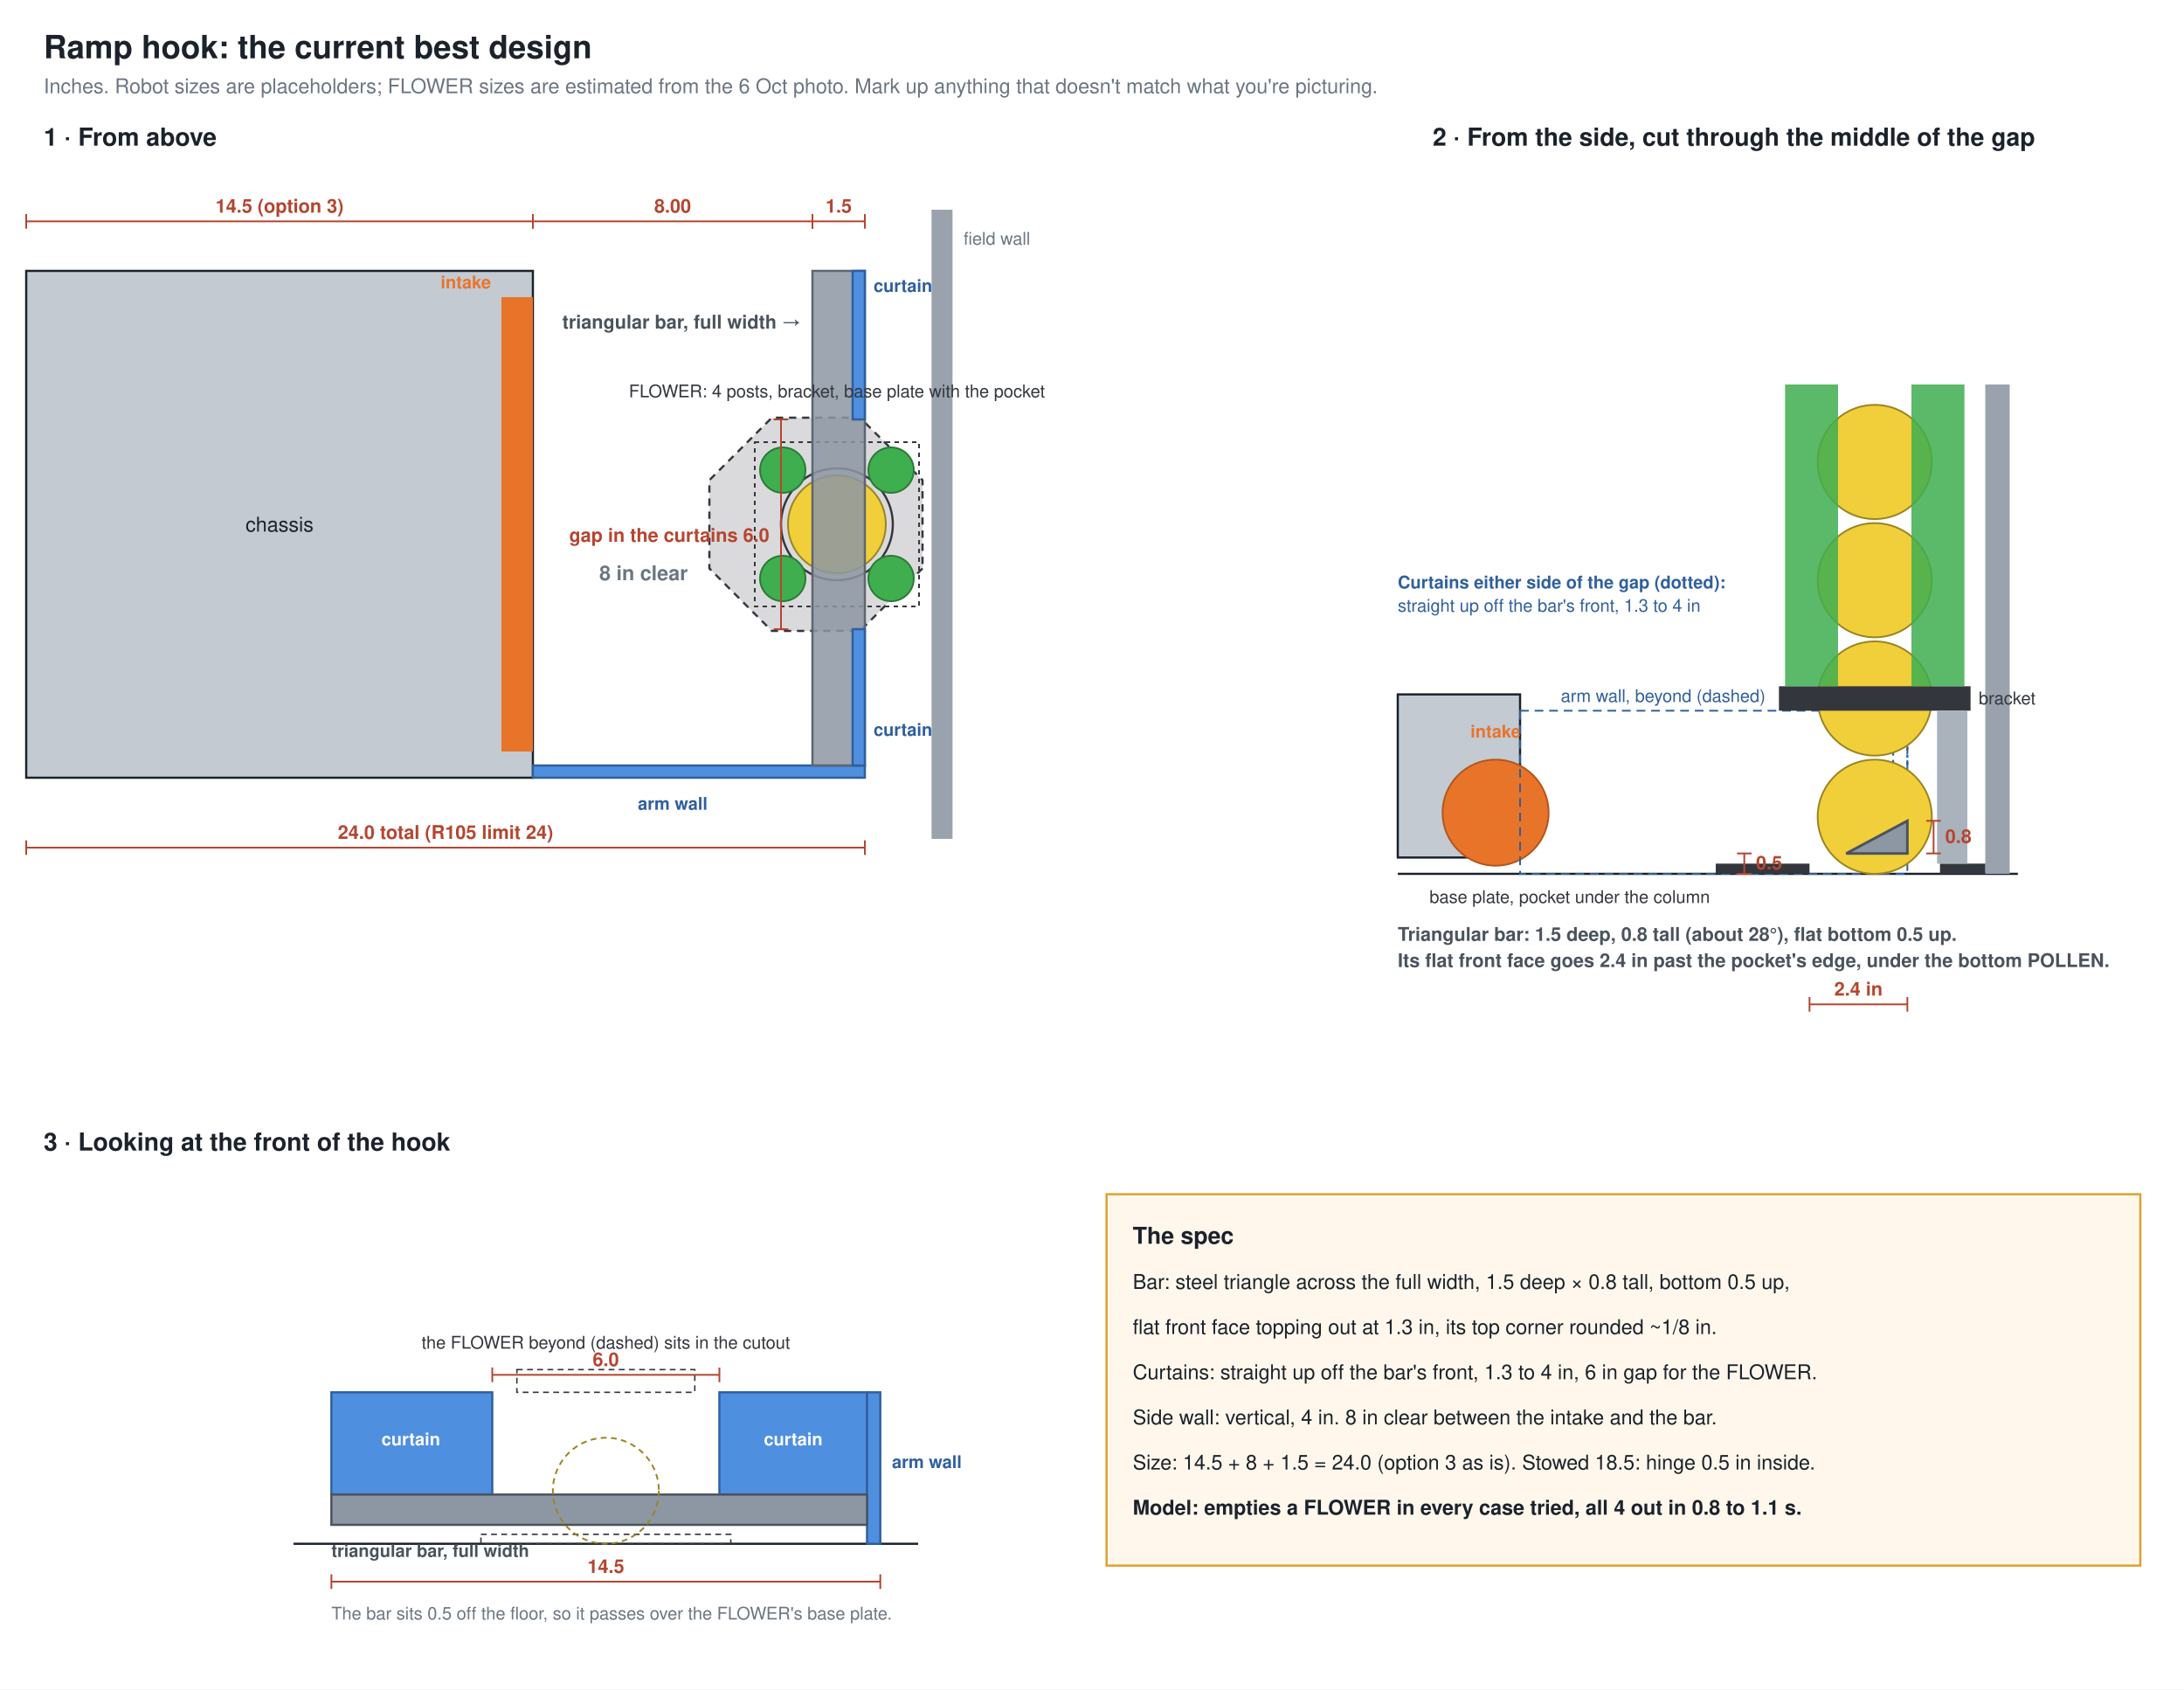
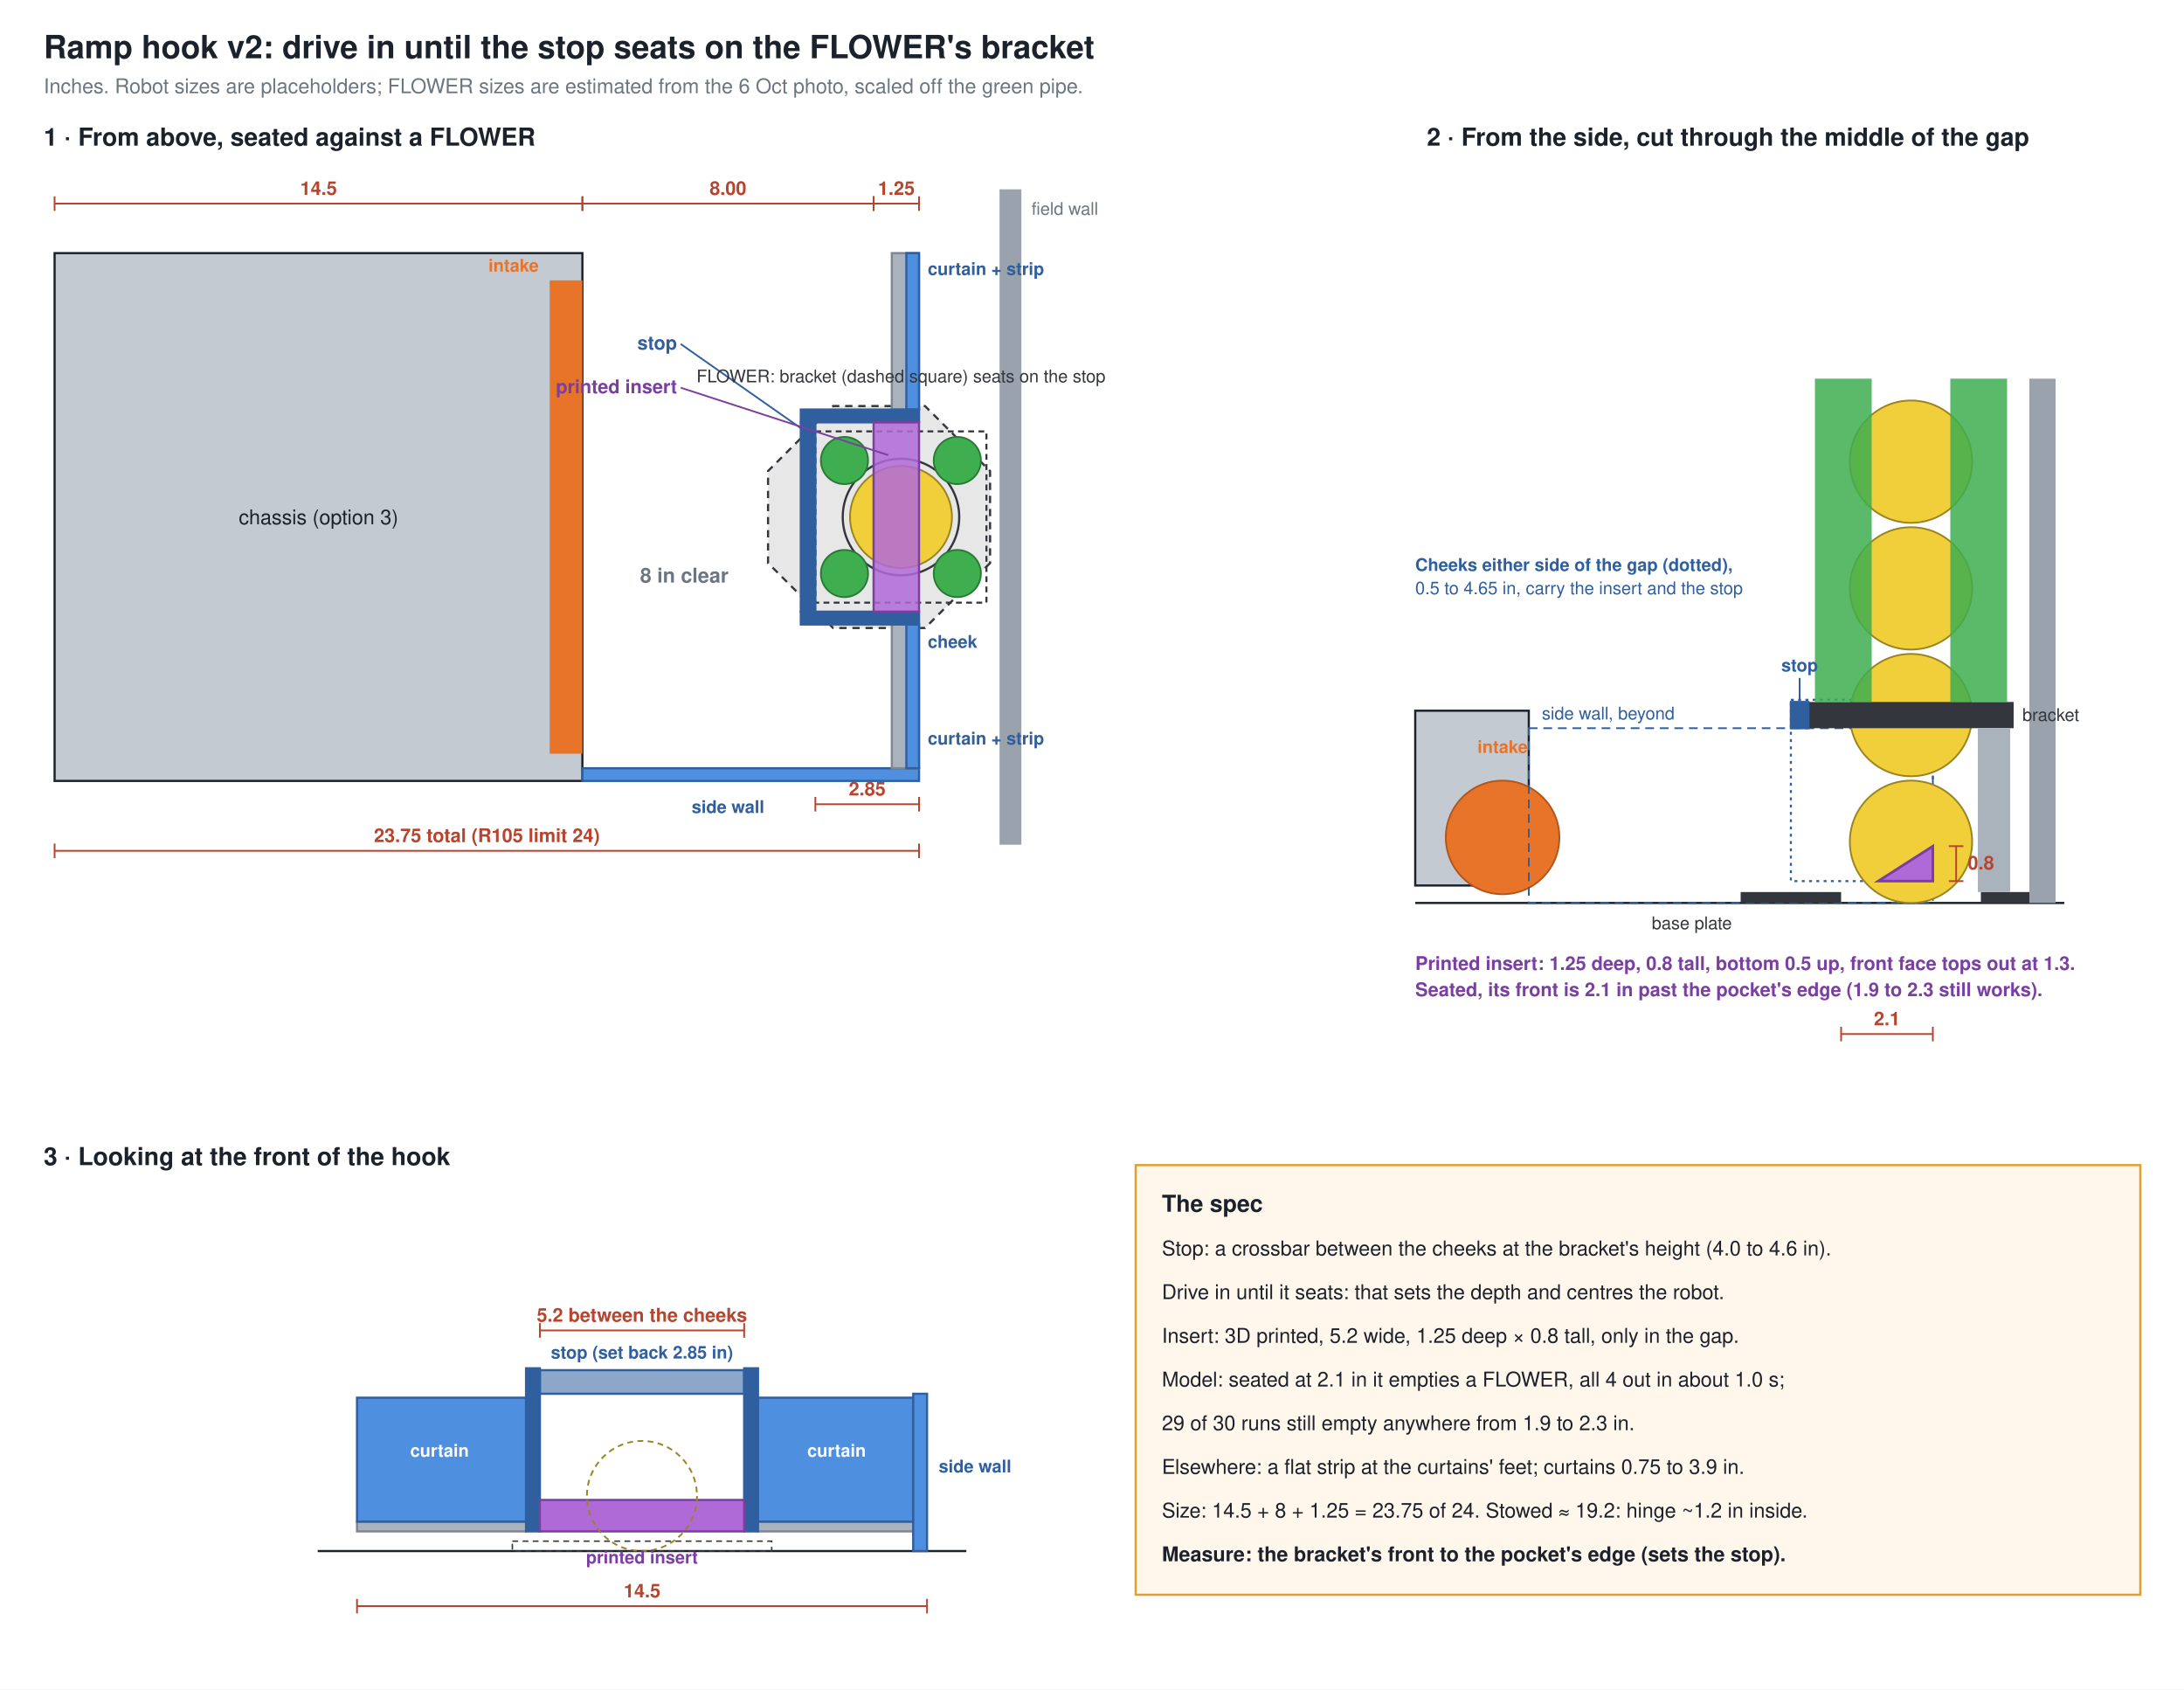
<svg xmlns="http://www.w3.org/2000/svg" width="1500" height="1160" font-family="Helvetica,Arial,sans-serif">
  <rect width="100%" height="100%" fill="#ffffff" />
-   <text x="30.0" y="40.0" font-size="22" fill="#1b222b" text-anchor="start" font-weight="700">Ramp hook: the current best design</text>
-   <text x="30.0" y="64.0" font-size="14" fill="#6b7682" text-anchor="start" font-weight="400">Inches. Robot sizes are placeholders; FLOWER sizes are estimated from the 6 Oct photo. Mark up anything that doesn't match what you're picturing.</text>
-   <text x="30.0" y="100.0" font-size="17" fill="#1b222b" text-anchor="start" font-weight="700">1 · From above</text>
-   <polygon points="18.0,186.0 366.0,186.0 366.0,534.0 18.0,534.0" fill="#c3cad2" fill-opacity="1" stroke="#1b222b" stroke-width="1.5" />
-   <text x="192.0" y="365.0" font-size="14" fill="#1b222b" text-anchor="middle" font-weight="400">chassis</text>
-   <polygon points="344.4,204.0 366.0,204.0 366.0,516.0 344.4,516.0" fill="#e8742a" fill-opacity="1" stroke="none" stroke-width="1.5" />
-   <text x="337.2" y="198.0" font-size="12" fill="#e8742a" text-anchor="end" font-weight="700">intake</text>
-   <polygon points="633.6,390.3 590.7,433.2 530.1,433.2 487.2,390.3 487.2,329.7 530.1,286.8 590.7,286.8 633.6,329.7" fill="#33373d" fill-opacity="0.18" stroke="#33373d" stroke-width="1.5" stroke-dasharray="5 4" />
-   <circle cx="574.8" cy="360.0" r="38.4" fill="none" stroke="#33373d" stroke-width="1.5" />
-   <circle cx="574.8" cy="360.0" r="33.6" fill="#f1cf3a" stroke="#9a8420" stroke-width="1.2" />
-   <polygon points="518.4,303.6 631.2,303.6 631.2,416.4 518.4,416.4" fill="none" fill-opacity="1" stroke="#33373d" stroke-width="1.2" stroke-dasharray="3 3" />
-   <circle cx="537.6" cy="322.8" r="15.6" fill="#3fae4f" stroke="#2a7a37" stroke-width="1.2" />
-   <circle cx="537.6" cy="397.2" r="15.6" fill="#3fae4f" stroke="#2a7a37" stroke-width="1.2" />
-   <circle cx="612.0" cy="322.8" r="15.6" fill="#3fae4f" stroke="#2a7a37" stroke-width="1.2" />
-   <circle cx="612.0" cy="397.2" r="15.6" fill="#3fae4f" stroke="#2a7a37" stroke-width="1.2" />
-   <polygon points="639.8,144.0 654.2,144.0 654.2,576.0 639.8,576.0" fill="#9aa3ad" fill-opacity="1" stroke="none" stroke-width="1.5" />
-   <text x="661.8" y="168.0" font-size="12" fill="#6b7682" text-anchor="start" font-weight="400">field wall</text>
-   <polygon points="366.0,525.6 594.0,525.6 594.0,534.0 366.0,534.0" fill="#4f8fe0" fill-opacity="1" stroke="#2f5f9e" stroke-width="1.5" />
-   <polygon points="558.0,186.0 594.0,186.0 594.0,525.6 558.0,525.6" fill="#8d97a3" fill-opacity="0.85" stroke="#5d6670" stroke-width="1.5" />
-   <polygon points="585.6,186.0 594.0,186.0 594.0,288.0 585.6,288.0" fill="#4f8fe0" fill-opacity="1" stroke="#2f5f9e" stroke-width="1.5" />
-   <polygon points="585.6,432.0 594.0,432.0 594.0,525.6 585.6,525.6" fill="#4f8fe0" fill-opacity="1" stroke="#2f5f9e" stroke-width="1.5" />
-   <text x="550.0" y="225.6" font-size="13" fill="#4a535d" text-anchor="end" font-weight="700">triangular bar, full width →</text>
-   <text x="600.0" y="200.4" font-size="12" fill="#2f5f9e" text-anchor="start" font-weight="700">curtain</text>
-   <text x="462.0" y="556.0" font-size="12" fill="#2f5f9e" text-anchor="middle" font-weight="700">arm wall</text>
-   <text x="600.0" y="505.2" font-size="12" fill="#2f5f9e" text-anchor="start" font-weight="700">curtain</text>
-   <text x="574.8" y="272.8" font-size="12" fill="#33373d" text-anchor="middle" font-weight="400">FLOWER: 4 posts, bracket, base plate with the pocket</text>
-   <text x="442.0" y="398.4" font-size="14" fill="#6b7682" text-anchor="middle" font-weight="700">8 in clear</text>
-   <line x1="366.0" y1="152.0" x2="558.0" y2="152.0" stroke="#b5452f" stroke-width="1.2" />
-   <line x1="366.0" y1="147.0" x2="366.0" y2="157.0" stroke="#b5452f" stroke-width="1.2" />
-   <line x1="558.0" y1="147.0" x2="558.0" y2="157.0" stroke="#b5452f" stroke-width="1.2" />
-   <text x="462.0" y="146.0" font-size="13" fill="#b5452f" text-anchor="middle" font-weight="700">8.00</text>
-   <line x1="558.0" y1="152.0" x2="594.0" y2="152.0" stroke="#b5452f" stroke-width="1.2" />
-   <line x1="558.0" y1="147.0" x2="558.0" y2="157.0" stroke="#b5452f" stroke-width="1.2" />
-   <line x1="594.0" y1="147.0" x2="594.0" y2="157.0" stroke="#b5452f" stroke-width="1.2" />
-   <text x="576.0" y="146.0" font-size="13" fill="#b5452f" text-anchor="middle" font-weight="700">1.5</text>
-   <line x1="18.0" y1="152.0" x2="366.0" y2="152.0" stroke="#b5452f" stroke-width="1.2" />
-   <line x1="18.0" y1="147.0" x2="18.0" y2="157.0" stroke="#b5452f" stroke-width="1.2" />
-   <line x1="366.0" y1="147.0" x2="366.0" y2="157.0" stroke="#b5452f" stroke-width="1.2" />
-   <text x="192.0" y="146.0" font-size="13" fill="#b5452f" text-anchor="middle" font-weight="700">14.5 (option 3)</text>
-   <line x1="18.0" y1="582.0" x2="594.0" y2="582.0" stroke="#b5452f" stroke-width="1.2" />
-   <line x1="18.0" y1="577.0" x2="18.0" y2="587.0" stroke="#b5452f" stroke-width="1.2" />
-   <line x1="594.0" y1="577.0" x2="594.0" y2="587.0" stroke="#b5452f" stroke-width="1.2" />
-   <text x="306.0" y="576.0" font-size="13" fill="#b5452f" text-anchor="middle" font-weight="700">24.0 total (R105 limit 24)</text>
-   <line x1="536.4" y1="288.0" x2="536.4" y2="432.0" stroke="#b5452f" stroke-width="1.2" />
-   <line x1="531.4" y1="288.0" x2="541.4" y2="288.0" stroke="#b5452f" stroke-width="1.2" />
-   <line x1="531.4" y1="432.0" x2="541.4" y2="432.0" stroke="#b5452f" stroke-width="1.2" />
-   <text x="528.4" y="372.0" font-size="13" fill="#b5452f" text-anchor="end" font-weight="700">gap in the curtains 6.0</text>
-   <text x="984.0" y="100.0" font-size="17" fill="#1b222b" text-anchor="start" font-weight="700">2 · From the side, cut through the middle of the gap</text>
-   <line x1="960.0" y1="600.0" x2="1385.9" y2="600.0" stroke="#1b222b" stroke-width="1.5" />
-   <polygon points="1363.5,264.0 1380.3,264.0 1380.3,600.0 1363.5,600.0" fill="#9aa3ad" fill-opacity="1" stroke="none" stroke-width="1.5" />
-   <polygon points="960.0,476.8 1044.0,476.8 1044.0,588.8 960.0,588.8" fill="#c3cad2" fill-opacity="1" stroke="#1b222b" stroke-width="1.5" />
-   <circle cx="1027.2" cy="558.0" r="36.4" fill="#e8742a" stroke="#b2561d" stroke-width="1.2" />
-   <text x="1027.2" y="506.4" font-size="12" fill="#e8742a" text-anchor="middle" font-weight="700">intake</text>
-   <polygon points="1044.0,488.0 1310.0,488.0 1310.0,600.0 1044.0,600.0" fill="none" fill-opacity="1" stroke="#2f5f9e" stroke-width="1.2" stroke-dasharray="6 4" />
-   <text x="1072.0" y="482.0" font-size="12" fill="#2f5f9e" text-anchor="start" font-weight="400">arm wall, beyond (dashed)</text>
-   <polygon points="1300.2,488.0 1310.0,488.0 1310.0,563.6 1300.2,563.6" fill="none" fill-opacity="1" stroke="#2f5f9e" stroke-width="1.4" stroke-dasharray="2 3" />
-   <text x="960.0" y="404.0" font-size="12" fill="#2f5f9e" text-anchor="start" font-weight="700">Curtains either side of the gap (dotted):</text>
-   <text x="960.0" y="420.0" font-size="12" fill="#2f5f9e" text-anchor="start" font-weight="400">straight up off the bar's front, 1.3 to 4 in</text>
-   <polygon points="1178.4,593.0 1242.8,593.0 1242.8,600.0 1178.4,600.0" fill="#33373d" fill-opacity="1" stroke="none" stroke-width="1.5" />
-   <polygon points="1332.4,593.0 1363.5,593.0 1363.5,600.0 1332.4,600.0" fill="#33373d" fill-opacity="1" stroke="none" stroke-width="1.5" />
-   <circle cx="1287.6" cy="560.8" r="39.2" fill="#f1cf3a" stroke="#9a8420" stroke-width="1.2" />
-   <circle cx="1287.6" cy="479.6" r="39.2" fill="#f1cf3a" stroke="#9a8420" stroke-width="1.2" />
-   <circle cx="1287.6" cy="398.4" r="39.2" fill="#f1cf3a" stroke="#9a8420" stroke-width="1.2" />
-   <circle cx="1287.6" cy="317.2" r="39.2" fill="#f1cf3a" stroke="#9a8420" stroke-width="1.2" />
-   <polygon points="1221.8,471.2 1353.4,471.2 1353.4,488.0 1221.8,488.0" fill="#33373d" fill-opacity="1" stroke="none" stroke-width="1.5" />
-   <polygon points="1226.0,264.0 1262.4,264.0 1262.4,471.2 1226.0,471.2" fill="#3fae4f" fill-opacity="0.85" stroke="none" stroke-width="1.5" />
-   <polygon points="1312.8,264.0 1349.2,264.0 1349.2,471.2 1312.8,471.2" fill="#3fae4f" fill-opacity="0.85" stroke="none" stroke-width="1.5" />
-   <polygon points="1330.4,488.0 1351.2,488.0 1351.2,593.0 1330.4,593.0" fill="#aab2bb" fill-opacity="1" stroke="none" stroke-width="1.5" />
-   <text x="1359.0" y="483.6" font-size="12" fill="#33373d" text-anchor="start" font-weight="400">bracket</text>
-   <text x="1174.4" y="620.0" font-size="12" fill="#33373d" text-anchor="end" font-weight="400">base plate, pocket under the column</text>
-   <polygon points="1268.0,586.0 1310.0,586.0 1310.0,563.6" fill="#8d97a3" fill-opacity="1" stroke="#4a535d" stroke-width="1.8" />
-   <text x="960.0" y="646.0" font-size="13" fill="#4a535d" text-anchor="start" font-weight="700">Triangular bar: 1.5 deep, 0.8 tall (about 28°), flat bottom 0.5 up.</text>
-   <text x="960.0" y="664.0" font-size="13" fill="#4a535d" text-anchor="start" font-weight="700">Its flat front face goes 2.4 in past the pocket's edge, under the bottom POLLEN.</text>
-   <line x1="1328.0" y1="586.0" x2="1328.0" y2="563.6" stroke="#b5452f" stroke-width="1.2" />
-   <line x1="1323.0" y1="586.0" x2="1333.0" y2="586.0" stroke="#b5452f" stroke-width="1.2" />
-   <line x1="1323.0" y1="563.6" x2="1333.0" y2="563.6" stroke="#b5452f" stroke-width="1.2" />
-   <text x="1336.0" y="578.8" font-size="13" fill="#b5452f" text-anchor="start" font-weight="700">0.8</text>
-   <line x1="1198.0" y1="600.0" x2="1198.0" y2="586.0" stroke="#b5452f" stroke-width="1.2" />
-   <line x1="1193.0" y1="600.0" x2="1203.0" y2="600.0" stroke="#b5452f" stroke-width="1.2" />
-   <line x1="1193.0" y1="586.0" x2="1203.0" y2="586.0" stroke="#b5452f" stroke-width="1.2" />
-   <text x="1206.0" y="597.0" font-size="13" fill="#b5452f" text-anchor="start" font-weight="700">0.5</text>
-   <line x1="1242.8" y1="689.6" x2="1310.0" y2="689.6" stroke="#b5452f" stroke-width="1.2" />
-   <line x1="1242.8" y1="684.6" x2="1242.8" y2="694.6" stroke="#b5452f" stroke-width="1.2" />
-   <line x1="1310.0" y1="684.6" x2="1310.0" y2="694.6" stroke="#b5452f" stroke-width="1.2" />
-   <text x="1276.4" y="683.6" font-size="13" fill="#b5452f" text-anchor="middle" font-weight="700">2.4 in</text>
-   <text x="30.0" y="790.0" font-size="17" fill="#1b222b" text-anchor="start" font-weight="700">3 · Looking at the front of the hook</text>
-   <line x1="201.6" y1="1060.0" x2="630.6" y2="1060.0" stroke="#1b222b" stroke-width="1.5" />
-   <polygon points="227.6,956.0 338.1,956.0 338.1,1026.2 227.6,1026.2" fill="#4f8fe0" fill-opacity="1" stroke="#2f5f9e" stroke-width="1.5" />
-   <polygon points="494.1,956.0 595.5,956.0 595.5,1026.2 494.1,1026.2" fill="#4f8fe0" fill-opacity="1" stroke="#2f5f9e" stroke-width="1.5" />
-   <polygon points="595.5,956.0 604.6,956.0 604.6,1060.0 595.5,1060.0" fill="#4f8fe0" fill-opacity="1" stroke="#2f5f9e" stroke-width="1.5" />
-   <polygon points="227.6,1026.2 595.5,1026.2 595.5,1047.0 227.6,1047.0" fill="#8d97a3" fill-opacity="1" stroke="#4a535d" stroke-width="1.5" />
-   <polygon points="330.3,1053.5 501.9,1053.5 501.9,1060.0 330.3,1060.0" fill="none" fill-opacity="1" stroke="#33373d" stroke-width="1" stroke-dasharray="4 3" />
-   <polygon points="355.0,940.4 477.2,940.4 477.2,956.0 355.0,956.0" fill="none" fill-opacity="1" stroke="#33373d" stroke-width="1" stroke-dasharray="4 3" />
-   <circle cx="416.1" cy="1023.6" r="36.4" fill="none" stroke="#9a8420" stroke-width="1.2" stroke-dasharray="4 3" />
-   <text x="416.1" y="926.0" font-size="12" fill="#33373d" text-anchor="middle" font-weight="400">the FLOWER beyond (dashed) sits in the cutout</text>
-   <text x="282.2" y="992.4" font-size="12" fill="#ffffff" text-anchor="middle" font-weight="700">curtain</text>
-   <text x="544.8" y="992.4" font-size="12" fill="#ffffff" text-anchor="middle" font-weight="700">curtain</text>
-   <text x="612.6" y="1008.0" font-size="12" fill="#2f5f9e" text-anchor="start" font-weight="700">arm wall</text>
-   <text x="227.6" y="1069.0" font-size="12" fill="#4a535d" text-anchor="start" font-weight="700">triangular bar, full width</text>
-   <line x1="338.1" y1="944.0" x2="494.1" y2="944.0" stroke="#b5452f" stroke-width="1.2" />
-   <line x1="338.1" y1="939.0" x2="338.1" y2="949.0" stroke="#b5452f" stroke-width="1.2" />
-   <line x1="494.1" y1="939.0" x2="494.1" y2="949.0" stroke="#b5452f" stroke-width="1.2" />
-   <text x="416.1" y="938.0" font-size="13" fill="#b5452f" text-anchor="middle" font-weight="700">6.0</text>
-   <line x1="227.6" y1="1086.0" x2="604.6" y2="1086.0" stroke="#b5452f" stroke-width="1.2" />
-   <line x1="227.6" y1="1081.0" x2="227.6" y2="1091.0" stroke="#b5452f" stroke-width="1.2" />
-   <line x1="604.6" y1="1081.0" x2="604.6" y2="1091.0" stroke="#b5452f" stroke-width="1.2" />
-   <text x="416.1" y="1080.0" font-size="13" fill="#b5452f" text-anchor="middle" font-weight="700">14.5</text>
-   <text x="227.6" y="1112.0" font-size="12" fill="#6b7682" text-anchor="start" font-weight="400">The bar sits 0.5 off the floor, so it passes over the FLOWER's base plate.</text>
-   <polygon points="760.0,820.0 1470.0,820.0 1470.0,1075.0 760.0,1075.0" fill="#fff7ec" fill-opacity="1" stroke="#e0a030" stroke-width="1.5" />
-   <text x="778.0" y="854.0" font-size="16" fill="#1b222b" text-anchor="start" font-weight="700">The spec</text>
-   <text x="778.0" y="885.0" font-size="14" fill="#1b222b" text-anchor="start" font-weight="400">Bar: steel triangle across the full width, 1.5 deep × 0.8 tall, bottom 0.5 up,</text>
-   <text x="778.0" y="916.0" font-size="14" fill="#1b222b" text-anchor="start" font-weight="400">   flat front face topping out at 1.3 in, its top corner rounded ~1/8 in.</text>
-   <text x="778.0" y="947.0" font-size="14" fill="#1b222b" text-anchor="start" font-weight="400">Curtains: straight up off the bar's front, 1.3 to 4 in, 6 in gap for the FLOWER.</text>
-   <text x="778.0" y="978.0" font-size="14" fill="#1b222b" text-anchor="start" font-weight="400">Side wall: vertical, 4 in. 8 in clear between the intake and the bar.</text>
-   <text x="778.0" y="1009.0" font-size="14" fill="#1b222b" text-anchor="start" font-weight="400">Size: 14.5 + 8 + 1.5 = 24.0 (option 3 as is). Stowed 18.5: hinge 0.5 in inside.</text>
-   <text x="778.0" y="1040.0" font-size="14" fill="#1b222b" text-anchor="start" font-weight="700">Model: empties a FLOWER in every case tried, all 4 out in 0.8 to 1.1 s.</text>
+   <text x="30.0" y="40.0" font-size="22" fill="#1b222b" text-anchor="start" font-weight="700">Ramp hook v2: drive in until the stop seats on the FLOWER's bracket</text>
+   <text x="30.0" y="64.0" font-size="14" fill="#6b7682" text-anchor="start" font-weight="400">Inches. Robot sizes are placeholders; FLOWER sizes are estimated from the 6 Oct photo, scaled off the green pipe.</text>
+   <text x="30.0" y="100.0" font-size="17" fill="#1b222b" text-anchor="start" font-weight="700">1 · From above, seated against a FLOWER</text>
+   <polygon points="37.5,173.8 400.0,173.8 400.0,536.2 37.5,536.2" fill="#c3cad2" fill-opacity="1" stroke="#1b222b" stroke-width="1.5" />
+   <text x="218.8" y="360.0" font-size="14" fill="#1b222b" text-anchor="middle" font-weight="400">chassis (option 3)</text>
+   <polygon points="377.5,192.5 400.0,192.5 400.0,517.5 377.5,517.5" fill="#e8742a" fill-opacity="1" stroke="none" stroke-width="1.5" />
+   <text x="370.0" y="186.5" font-size="12" fill="#e8742a" text-anchor="end" font-weight="700">intake</text>
+   <polygon points="680.0,386.6 635.3,431.2 572.2,431.2 527.5,386.6 527.5,323.4 572.2,278.8 635.3,278.8 680.0,323.4" fill="#33373d" fill-opacity="0.12" stroke="#33373d" stroke-width="1.5" stroke-dasharray="5 4" />
+   <circle cx="618.8" cy="355.0" r="40.0" fill="none" stroke="#33373d" stroke-width="1.5" />
+   <circle cx="618.8" cy="355.0" r="35.0" fill="#f1cf3a" stroke="#9a8420" stroke-width="1.2" />
+   <polygon points="560.0,296.2 677.5,296.2 677.5,413.8 560.0,413.8" fill="none" fill-opacity="1" stroke="#33373d" stroke-width="1.4" stroke-dasharray="4 3" />
+   <circle cx="580.0" cy="316.2" r="16.2" fill="#3fae4f" stroke="#2a7a37" stroke-width="1.2" />
+   <circle cx="580.0" cy="393.8" r="16.2" fill="#3fae4f" stroke="#2a7a37" stroke-width="1.2" />
+   <circle cx="657.5" cy="316.2" r="16.2" fill="#3fae4f" stroke="#2a7a37" stroke-width="1.2" />
+   <circle cx="657.5" cy="393.8" r="16.2" fill="#3fae4f" stroke="#2a7a37" stroke-width="1.2" />
+   <polygon points="686.5,130.0 701.5,130.0 701.5,580.0 686.5,580.0" fill="#9aa3ad" fill-opacity="1" stroke="none" stroke-width="1.5" />
+   <text x="708.5" y="147.5" font-size="12" fill="#6b7682" text-anchor="start" font-weight="400">field wall</text>
+   <polygon points="400.0,527.5 631.2,527.5 631.2,536.2 400.0,536.2" fill="#4f8fe0" fill-opacity="1" stroke="#2f5f9e" stroke-width="1.5" />
+   <polygon points="612.5,173.8 631.2,173.8 631.2,281.2 612.5,281.2" fill="#aab3bd" fill-opacity="1" stroke="#7d8792" stroke-width="1.5" />
+   <polygon points="622.5,173.8 631.2,173.8 631.2,281.2 622.5,281.2" fill="#4f8fe0" fill-opacity="1" stroke="#2f5f9e" stroke-width="1.5" />
+   <polygon points="612.5,428.8 631.2,428.8 631.2,527.5 612.5,527.5" fill="#aab3bd" fill-opacity="1" stroke="#7d8792" stroke-width="1.5" />
+   <polygon points="622.5,428.8 631.2,428.8 631.2,527.5 622.5,527.5" fill="#4f8fe0" fill-opacity="1" stroke="#2f5f9e" stroke-width="1.5" />
+   <polygon points="550.0,290.0 631.2,290.0 631.2,281.2 550.0,281.2" fill="#2f5f9e" fill-opacity="1" stroke="#2f5f9e" stroke-width="1.5" />
+   <polygon points="550.0,420.0 631.2,420.0 631.2,428.8 550.0,428.8" fill="#2f5f9e" fill-opacity="1" stroke="#2f5f9e" stroke-width="1.5" />
+   <polygon points="600.0,290.0 631.2,290.0 631.2,420.0 600.0,420.0" fill="#b06ad8" fill-opacity="0.85" stroke="#7a3fa0" stroke-width="1.5" />
+   <polygon points="550.0,290.0 560.0,290.0 560.0,420.0 550.0,420.0" fill="#2f5f9e" fill-opacity="1" stroke="#2f5f9e" stroke-width="1.5" />
+   <text x="470.0" y="400.0" font-size="14" fill="#6b7682" text-anchor="middle" font-weight="700">8 in clear</text>
+   <text x="465.0" y="240.0" font-size="13" fill="#2f5f9e" text-anchor="end" font-weight="700">stop</text>
+   <line x1="467.5" y1="236.2" x2="555.0" y2="297.5" stroke="#2f5f9e" stroke-width="1.2" />
+   <text x="465.0" y="270.0" font-size="13" fill="#7a3fa0" text-anchor="end" font-weight="700">printed insert</text>
+   <line x1="467.5" y1="266.2" x2="610.0" y2="312.5" stroke="#7a3fa0" stroke-width="1.2" />
+   <text x="637.2" y="188.8" font-size="12" fill="#2f5f9e" text-anchor="start" font-weight="700">curtain + strip</text>
+   <text x="637.2" y="511.2" font-size="12" fill="#2f5f9e" text-anchor="start" font-weight="700">curtain + strip</text>
+   <text x="637.2" y="444.8" font-size="12" fill="#2f5f9e" text-anchor="start" font-weight="700">cheek</text>
+   <text x="500.0" y="558.2" font-size="12" fill="#2f5f9e" text-anchor="middle" font-weight="700">side wall</text>
+   <text x="618.8" y="262.5" font-size="12" fill="#33373d" text-anchor="middle" font-weight="400">FLOWER: bracket (dashed square) seats on the stop</text>
+   <line x1="37.5" y1="139.8" x2="400.0" y2="139.8" stroke="#b5452f" stroke-width="1.2" />
+   <line x1="37.5" y1="134.8" x2="37.5" y2="144.8" stroke="#b5452f" stroke-width="1.2" />
+   <line x1="400.0" y1="134.8" x2="400.0" y2="144.8" stroke="#b5452f" stroke-width="1.2" />
+   <text x="218.8" y="133.8" font-size="13" fill="#b5452f" text-anchor="middle" font-weight="700">14.5</text>
+   <line x1="400.0" y1="139.8" x2="600.0" y2="139.8" stroke="#b5452f" stroke-width="1.2" />
+   <line x1="400.0" y1="134.8" x2="400.0" y2="144.8" stroke="#b5452f" stroke-width="1.2" />
+   <line x1="600.0" y1="134.8" x2="600.0" y2="144.8" stroke="#b5452f" stroke-width="1.2" />
+   <text x="500.0" y="133.8" font-size="13" fill="#b5452f" text-anchor="middle" font-weight="700">8.00</text>
+   <line x1="600.0" y1="139.8" x2="631.2" y2="139.8" stroke="#b5452f" stroke-width="1.2" />
+   <line x1="600.0" y1="134.8" x2="600.0" y2="144.8" stroke="#b5452f" stroke-width="1.2" />
+   <line x1="631.2" y1="134.8" x2="631.2" y2="144.8" stroke="#b5452f" stroke-width="1.2" />
+   <text x="615.6" y="133.8" font-size="13" fill="#b5452f" text-anchor="middle" font-weight="700">1.25</text>
+   <line x1="37.5" y1="584.2" x2="631.2" y2="584.2" stroke="#b5452f" stroke-width="1.2" />
+   <line x1="37.5" y1="579.2" x2="37.5" y2="589.2" stroke="#b5452f" stroke-width="1.2" />
+   <line x1="631.2" y1="579.2" x2="631.2" y2="589.2" stroke="#b5452f" stroke-width="1.2" />
+   <text x="334.4" y="578.2" font-size="13" fill="#b5452f" text-anchor="middle" font-weight="700">23.75 total (R105 limit 24)</text>
+   <line x1="560.0" y1="552.2" x2="631.2" y2="552.2" stroke="#b5452f" stroke-width="1.2" />
+   <line x1="560.0" y1="547.2" x2="560.0" y2="557.2" stroke="#b5452f" stroke-width="1.2" />
+   <line x1="631.2" y1="547.2" x2="631.2" y2="557.2" stroke="#b5452f" stroke-width="1.2" />
+   <text x="595.6" y="546.2" font-size="13" fill="#b5452f" text-anchor="middle" font-weight="700">2.85</text>
+   <text x="980.0" y="100.0" font-size="17" fill="#1b222b" text-anchor="start" font-weight="700">2 · From the side, cut through the middle of the gap</text>
+   <line x1="972.0" y1="620.0" x2="1417.8" y2="620.0" stroke="#1b222b" stroke-width="1.5" />
+   <polygon points="1393.8,260.0 1411.8,260.0 1411.8,620.0 1393.8,620.0" fill="#9aa3ad" fill-opacity="1" stroke="none" stroke-width="1.5" />
+   <polygon points="972.0,488.0 1050.0,488.0 1050.0,608.0 972.0,608.0" fill="#c3cad2" fill-opacity="1" stroke="#1b222b" stroke-width="1.5" />
+   <circle cx="1032.0" cy="575.0" r="39.0" fill="#e8742a" stroke="#b2561d" stroke-width="1.2" />
+   <text x="1032.0" y="517.0" font-size="12" fill="#e8742a" text-anchor="middle" font-weight="700">intake</text>
+   <polygon points="1050.0,500.0 1327.5,500.0 1327.5,620.0 1050.0,620.0" fill="none" fill-opacity="1" stroke="#2f5f9e" stroke-width="1.2" stroke-dasharray="6 4" />
+   <text x="1059.0" y="494.0" font-size="12" fill="#2f5f9e" text-anchor="start" font-weight="400">side wall, beyond</text>
+   <polygon points="1230.0,480.5 1327.5,480.5 1327.5,605.0 1230.0,605.0" fill="none" fill-opacity="1" stroke="#2f5f9e" stroke-width="1.4" stroke-dasharray="2 3" />
+   <text x="972.0" y="392.0" font-size="12" fill="#2f5f9e" text-anchor="start" font-weight="700">Cheeks either side of the gap (dotted),</text>
+   <text x="972.0" y="408.0" font-size="12" fill="#2f5f9e" text-anchor="start" font-weight="400">0.5 to 4.65 in, carry the insert and the stop</text>
+   <polygon points="1195.5,612.5 1264.5,612.5 1264.5,620.0 1195.5,620.0" fill="#33373d" fill-opacity="1" stroke="none" stroke-width="1.5" />
+   <polygon points="1360.5,612.5 1393.8,612.5 1393.8,620.0 1360.5,620.0" fill="#33373d" fill-opacity="1" stroke="none" stroke-width="1.5" />
+   <circle cx="1312.5" cy="578.0" r="42.0" fill="#f1cf3a" stroke="#9a8420" stroke-width="1.2" />
+   <circle cx="1312.5" cy="491.0" r="42.0" fill="#f1cf3a" stroke="#9a8420" stroke-width="1.2" />
+   <circle cx="1312.5" cy="404.0" r="42.0" fill="#f1cf3a" stroke="#9a8420" stroke-width="1.2" />
+   <circle cx="1312.5" cy="317.0" r="42.0" fill="#f1cf3a" stroke="#9a8420" stroke-width="1.2" />
+   <polygon points="1242.0,482.0 1383.0,482.0 1383.0,500.0 1242.0,500.0" fill="#33373d" fill-opacity="1" stroke="none" stroke-width="1.5" />
+   <polygon points="1246.5,260.0 1285.5,260.0 1285.5,482.0 1246.5,482.0" fill="#3fae4f" fill-opacity="0.85" stroke="none" stroke-width="1.5" />
+   <polygon points="1339.5,260.0 1378.5,260.0 1378.5,482.0 1339.5,482.0" fill="#3fae4f" fill-opacity="0.85" stroke="none" stroke-width="1.5" />
+   <polygon points="1358.4,500.0 1380.6,500.0 1380.6,612.5 1358.4,612.5" fill="#aab2bb" fill-opacity="1" stroke="none" stroke-width="1.5" />
+   <text x="1389.0" y="495.0" font-size="12" fill="#33373d" text-anchor="start" font-weight="400">bracket</text>
+   <polygon points="1230.0,482.0 1242.0,482.0 1242.0,500.0 1230.0,500.0" fill="#2f5f9e" fill-opacity="1" stroke="#2f5f9e" stroke-width="1.5" />
+   <text x="1236.0" y="461.0" font-size="12" fill="#2f5f9e" text-anchor="middle" font-weight="700">stop</text>
+   <line x1="1236.0" y1="465.5" x2="1236.0" y2="480.5" stroke="#2f5f9e" stroke-width="1.2" />
+   <polygon points="1290.0,605.0 1327.5,605.0 1327.5,581.0" fill="#b06ad8" fill-opacity="1" stroke="#7a3fa0" stroke-width="1.8" />
+   <text x="972.0" y="666.0" font-size="13" fill="#7a3fa0" text-anchor="start" font-weight="700">Printed insert: 1.25 deep, 0.8 tall, bottom 0.5 up, front face tops out at 1.3.</text>
+   <text x="972.0" y="684.0" font-size="13" fill="#7a3fa0" text-anchor="start" font-weight="700">Seated, its front is 2.1 in past the pocket's edge (1.9 to 2.3 still works).</text>
+   <line x1="1343.5" y1="605.0" x2="1343.5" y2="581.0" stroke="#b5452f" stroke-width="1.2" />
+   <line x1="1338.5" y1="605.0" x2="1348.5" y2="605.0" stroke="#b5452f" stroke-width="1.2" />
+   <line x1="1338.5" y1="581.0" x2="1348.5" y2="581.0" stroke="#b5452f" stroke-width="1.2" />
+   <text x="1351.5" y="597.0" font-size="13" fill="#b5452f" text-anchor="start" font-weight="700">0.8</text>
+   <line x1="1264.5" y1="710.0" x2="1327.5" y2="710.0" stroke="#b5452f" stroke-width="1.2" />
+   <line x1="1264.5" y1="705.0" x2="1264.5" y2="715.0" stroke="#b5452f" stroke-width="1.2" />
+   <line x1="1327.5" y1="705.0" x2="1327.5" y2="715.0" stroke="#b5452f" stroke-width="1.2" />
+   <text x="1296.0" y="704.0" font-size="13" fill="#b5452f" text-anchor="middle" font-weight="700">2.1</text>
+   <text x="1189.5" y="638.0" font-size="12" fill="#33373d" text-anchor="end" font-weight="400">base plate</text>
+   <text x="30.0" y="800.0" font-size="17" fill="#1b222b" text-anchor="start" font-weight="700">3 · Looking at the front of the hook</text>
+   <line x1="218.2" y1="1065.0" x2="663.7" y2="1065.0" stroke="#1b222b" stroke-width="1.5" />
+   <polygon points="245.2,1044.8 361.3,1044.8 361.3,1051.5 245.2,1051.5" fill="#aab3bd" fill-opacity="1" stroke="#7d8792" stroke-width="1.5" />
+   <polygon points="245.2,959.7 361.3,959.7 361.3,1044.8 245.2,1044.8" fill="#4f8fe0" fill-opacity="1" stroke="#2f5f9e" stroke-width="1.5" />
+   <polygon points="520.6,1044.8 627.2,1044.8 627.2,1051.5 520.6,1051.5" fill="#aab3bd" fill-opacity="1" stroke="#7d8792" stroke-width="1.5" />
+   <polygon points="520.6,959.7 627.2,959.7 627.2,1044.8 520.6,1044.8" fill="#4f8fe0" fill-opacity="1" stroke="#2f5f9e" stroke-width="1.5" />
+   <polygon points="627.2,957.0 636.7,957.0 636.7,1065.0 627.2,1065.0" fill="#4f8fe0" fill-opacity="1" stroke="#2f5f9e" stroke-width="1.5" />
+   <polygon points="361.3,939.5 370.8,939.5 370.8,1051.5 361.3,1051.5" fill="#2f5f9e" fill-opacity="1" stroke="#2f5f9e" stroke-width="1.5" />
+   <polygon points="511.1,939.5 520.6,939.5 520.6,1051.5 511.1,1051.5" fill="#2f5f9e" fill-opacity="1" stroke="#2f5f9e" stroke-width="1.5" />
+   <polygon points="370.8,940.8 511.1,940.8 511.1,957.0 370.8,957.0" fill="#2f5f9e" fill-opacity="0.55" stroke="#2f5f9e" stroke-width="1.5" />
+   <polygon points="370.8,1029.9 511.1,1029.9 511.1,1051.5 370.8,1051.5" fill="#b06ad8" fill-opacity="1" stroke="#7a3fa0" stroke-width="1.5" />
+   <circle cx="440.9" cy="1027.2" r="37.8" fill="none" stroke="#9a8420" stroke-width="1.2" stroke-dasharray="4 3" />
+   <polygon points="351.9,1058.2 530.0,1058.2 530.0,1065.0 351.9,1065.0" fill="none" fill-opacity="1" stroke="#33373d" stroke-width="1" stroke-dasharray="4 3" />
+   <text x="301.9" y="1000.2" font-size="12" fill="#ffffff" text-anchor="middle" font-weight="700">curtain</text>
+   <text x="574.6" y="1000.2" font-size="12" fill="#ffffff" text-anchor="middle" font-weight="700">curtain</text>
+   <text x="440.9" y="932.8" font-size="12" fill="#2f5f9e" text-anchor="middle" font-weight="700">stop (set back 2.85 in)</text>
+   <text x="440.9" y="1073.5" font-size="12" fill="#7a3fa0" text-anchor="middle" font-weight="700">printed insert</text>
+   <text x="644.7" y="1011.0" font-size="12" fill="#2f5f9e" text-anchor="start" font-weight="700">side wall</text>
+   <line x1="370.8" y1="913.5" x2="511.1" y2="913.5" stroke="#b5452f" stroke-width="1.2" />
+   <line x1="370.8" y1="908.5" x2="370.8" y2="918.5" stroke="#b5452f" stroke-width="1.2" />
+   <line x1="511.1" y1="908.5" x2="511.1" y2="918.5" stroke="#b5452f" stroke-width="1.2" />
+   <text x="440.9" y="907.5" font-size="13" fill="#b5452f" text-anchor="middle" font-weight="700">5.2 between the cheeks</text>
+   <line x1="245.2" y1="1102.8" x2="636.7" y2="1102.8" stroke="#b5452f" stroke-width="1.2" />
+   <line x1="245.2" y1="1097.8" x2="245.2" y2="1107.8" stroke="#b5452f" stroke-width="1.2" />
+   <line x1="636.7" y1="1097.8" x2="636.7" y2="1107.8" stroke="#b5452f" stroke-width="1.2" />
+   <text x="441.0" y="1096.8" font-size="13" fill="#b5452f" text-anchor="middle" font-weight="700">14.5</text>
+   <polygon points="780.0,800.0 1470.0,800.0 1470.0,1095.0 780.0,1095.0" fill="#fff7ec" fill-opacity="1" stroke="#e0a030" stroke-width="1.5" />
+   <text x="798.0" y="832.0" font-size="16" fill="#1b222b" text-anchor="start" font-weight="700">The spec</text>
+   <text x="798.0" y="862.0" font-size="14" fill="#1b222b" text-anchor="start" font-weight="400">Stop: a crossbar between the cheeks at the bracket's height (4.0 to 4.6 in).</text>
+   <text x="798.0" y="892.0" font-size="14" fill="#1b222b" text-anchor="start" font-weight="400">   Drive in until it seats: that sets the depth and centres the robot.</text>
+   <text x="798.0" y="922.0" font-size="14" fill="#1b222b" text-anchor="start" font-weight="400">Insert: 3D printed, 5.2 wide, 1.25 deep × 0.8 tall, only in the gap.</text>
+   <text x="798.0" y="952.0" font-size="14" fill="#1b222b" text-anchor="start" font-weight="400">   Model: seated at 2.1 in it empties a FLOWER, all 4 out in about 1.0 s;</text>
+   <text x="798.0" y="982.0" font-size="14" fill="#1b222b" text-anchor="start" font-weight="400">   29 of 30 runs still empty anywhere from 1.9 to 2.3 in.</text>
+   <text x="798.0" y="1012.0" font-size="14" fill="#1b222b" text-anchor="start" font-weight="400">Elsewhere: a flat strip at the curtains' feet; curtains 0.75 to 3.9 in.</text>
+   <text x="798.0" y="1042.0" font-size="14" fill="#1b222b" text-anchor="start" font-weight="400">Size: 14.5 + 8 + 1.25 = 23.75 of 24. Stowed ≈ 19.2: hinge ~1.2 in inside.</text>
+   <text x="798.0" y="1072.0" font-size="14" fill="#1b222b" text-anchor="start" font-weight="700">Measure: the bracket's front to the pocket's edge (sets the stop).</text>
</svg>
